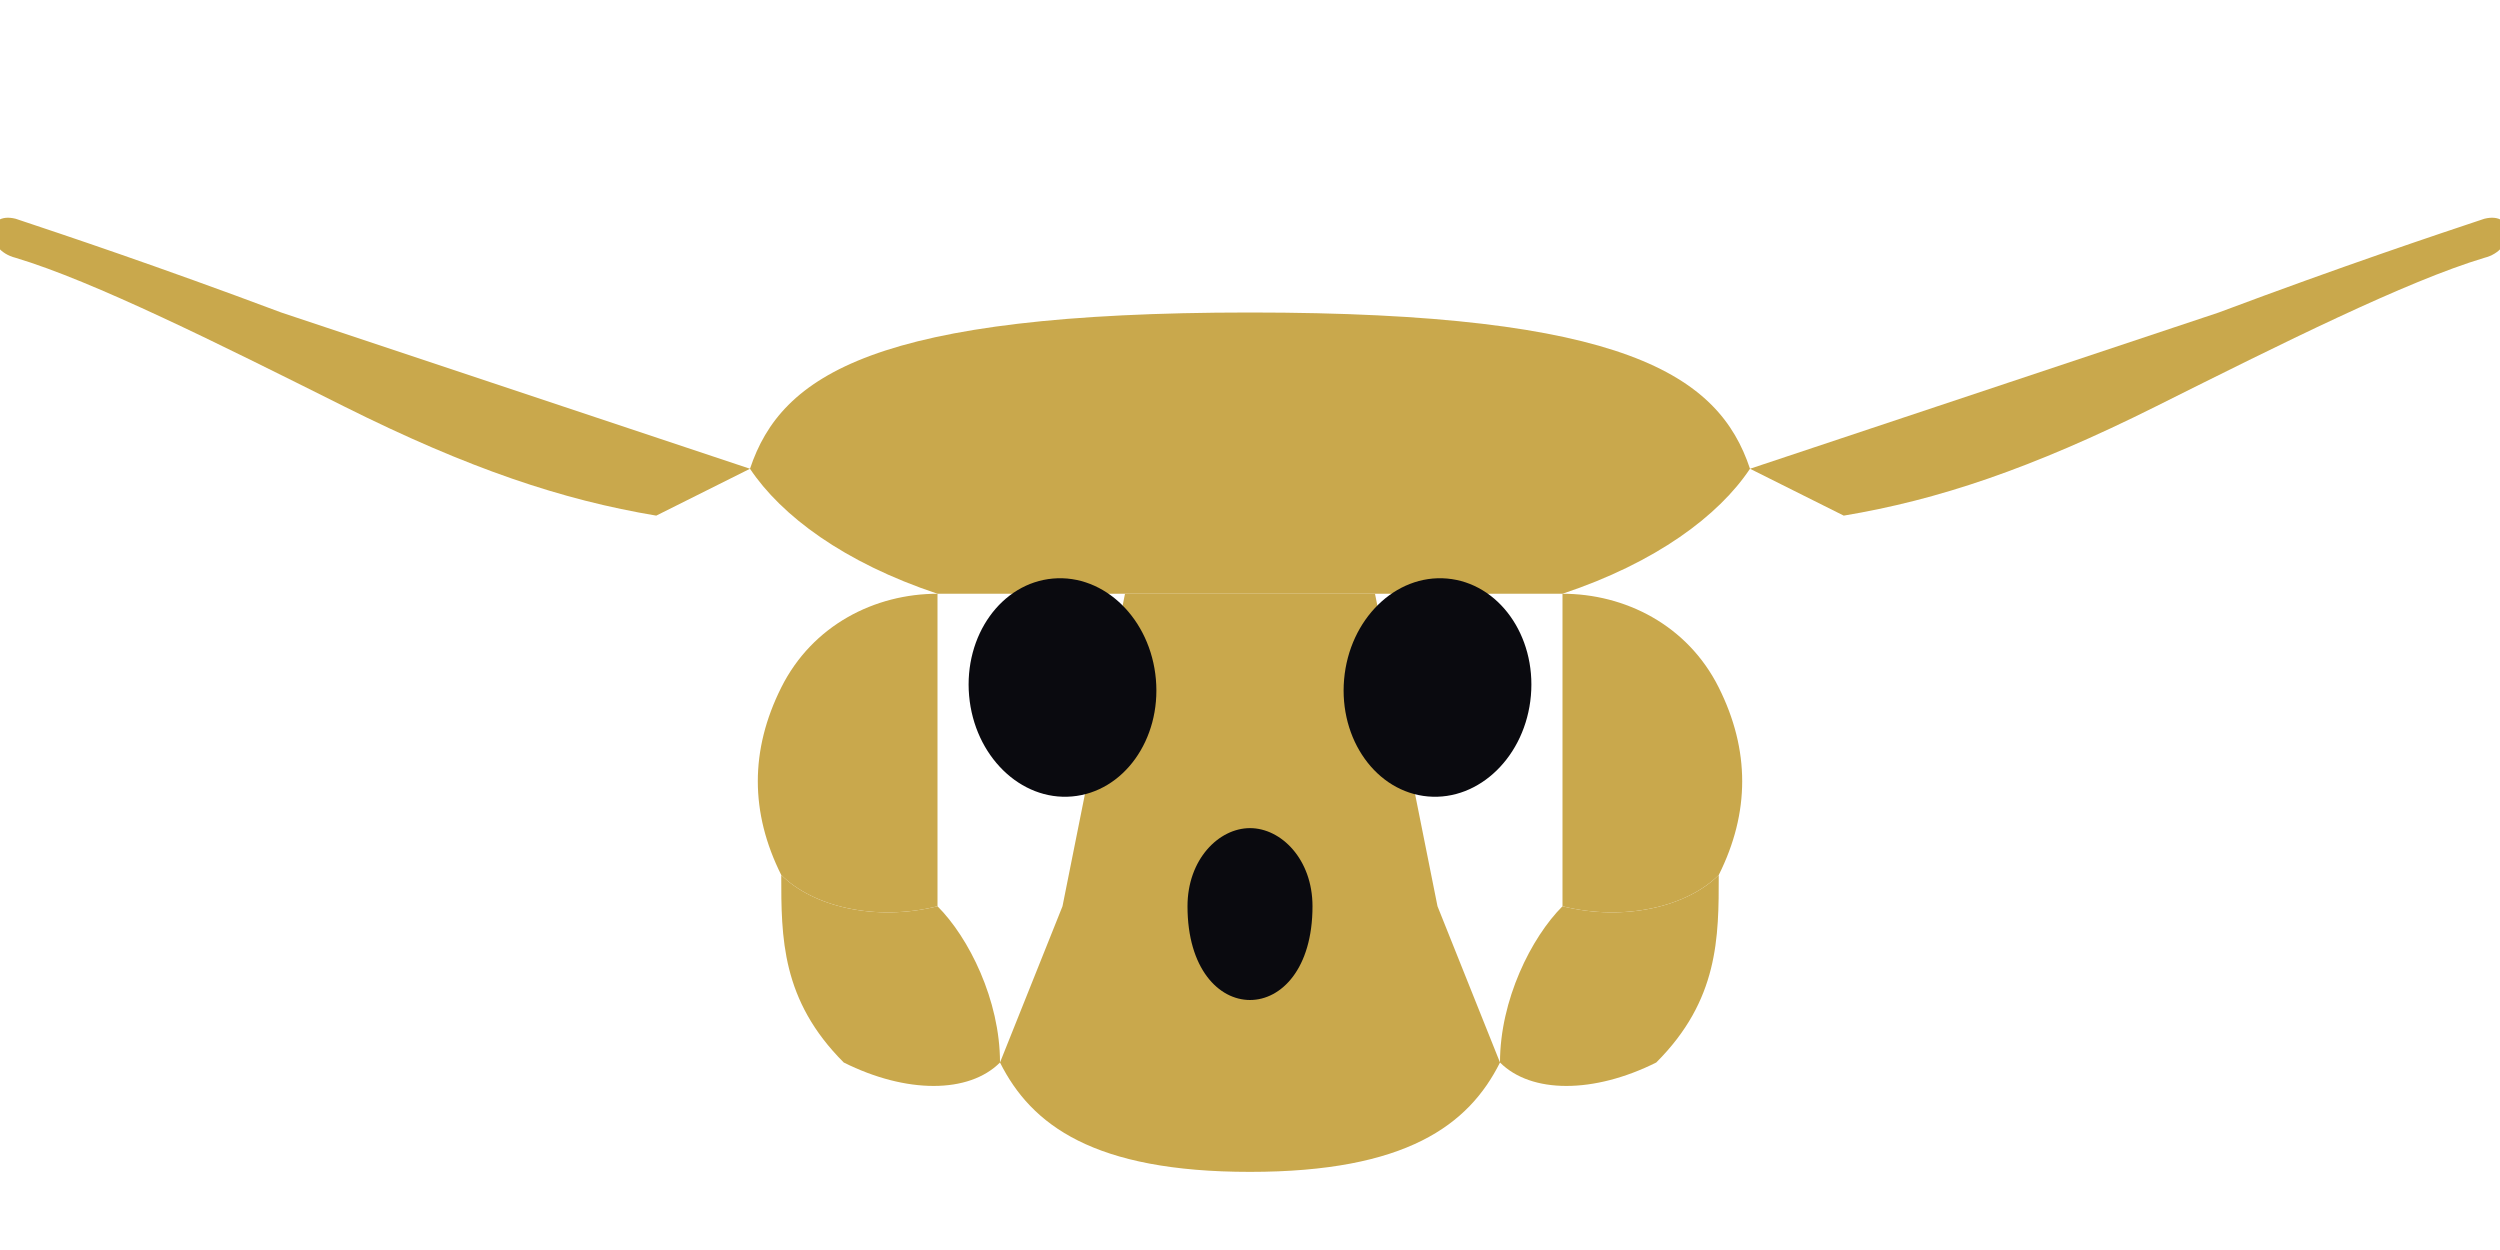
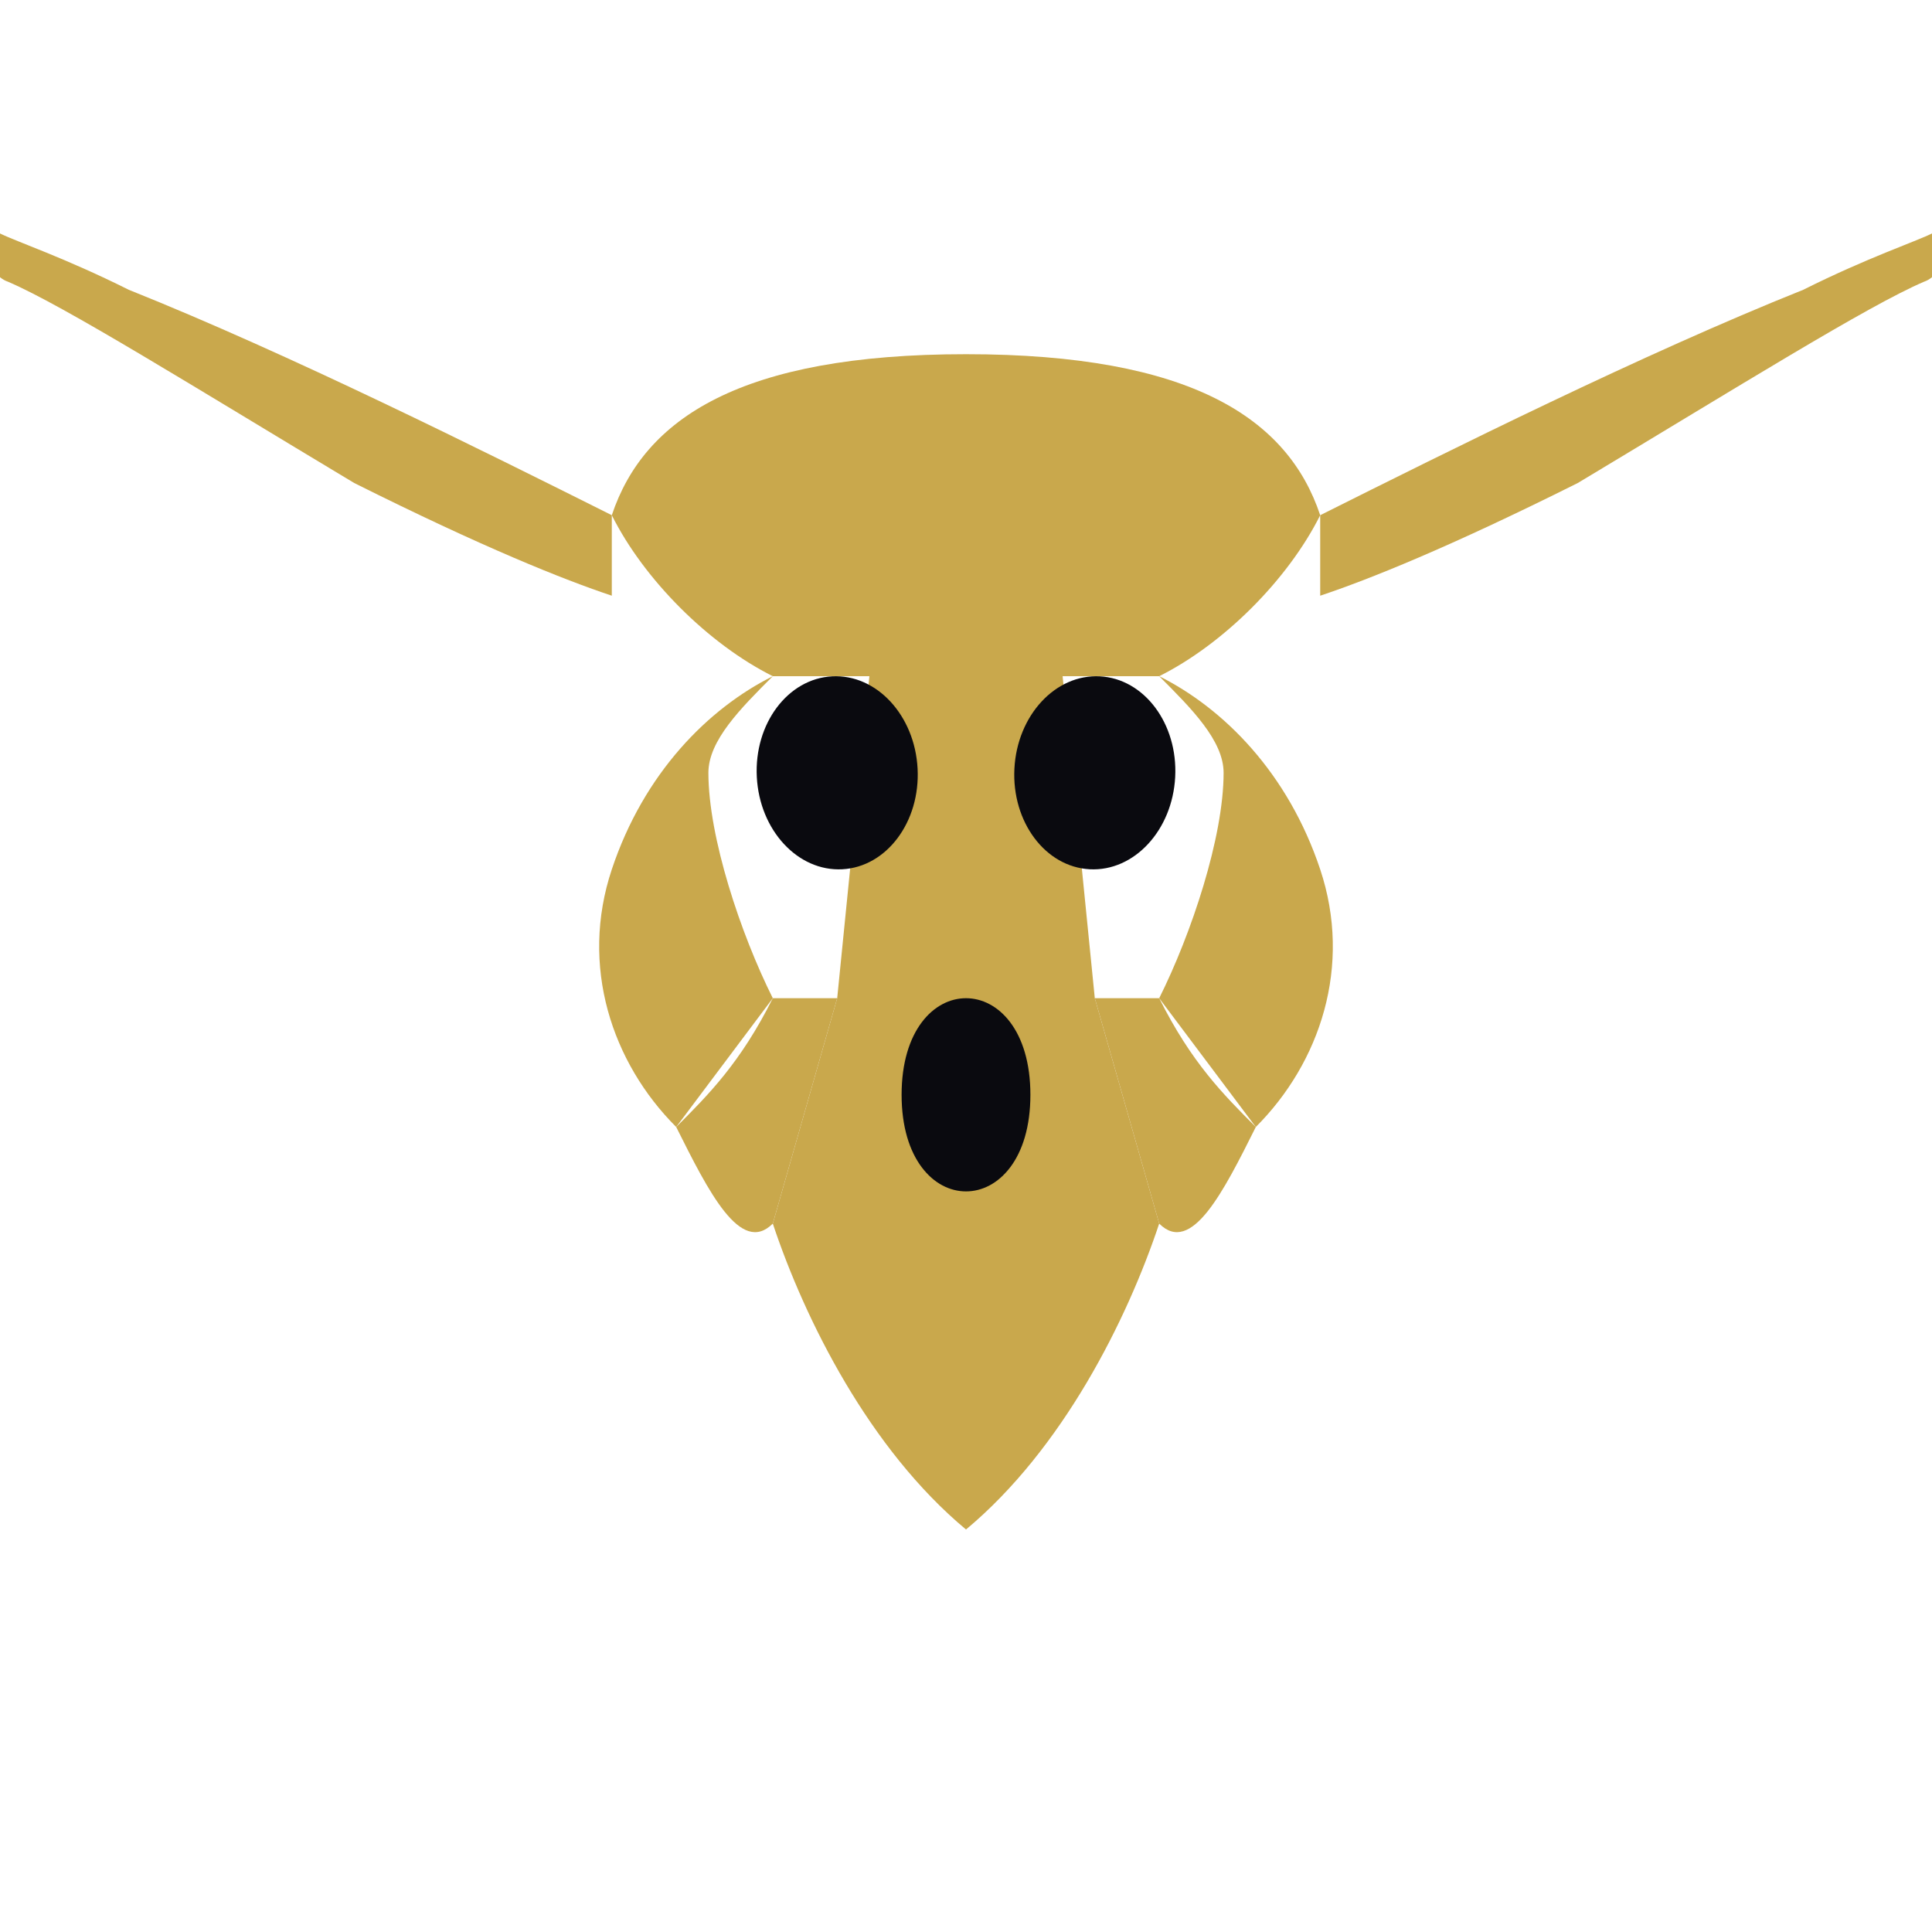
- <svg xmlns="http://www.w3.org/2000/svg" viewBox="0 0 160 80">
-   <path d="M48 30C42 28 30 24 18 20C10 17 4 15 1 14C-1 13.5-1 16 1 16.5C6 18 14 22 22 26C30 30 36 32 42 33Z" fill="#C9A84C" />
-   <path d="M112 30C118 28 130 24 142 20C150 17 156 15 159 14C161 13.5 161 16 159 16.5C154 18 146 22 138 26C130 30 124 32 118 33Z" fill="#C9A84C" />
-   <path d="M48 30C50 24 56 20 80 20C104 20 110 24 112 30C110 33 106 36 100 38L60 38C54 36 50 33 48 30Z" fill="#C9A84C" />
-   <path d="M60 38C56 38 52 40 50 44C48 48 48 52 50 56C52 58 56 59 60 58Z" fill="#C9A84C" />
-   <path d="M100 38C104 38 108 40 110 44C112 48 112 52 110 56C108 58 104 59 100 58Z" fill="#C9A84C" />
-   <path d="M72 38L68 58L64 68C66 72 70 75 80 75C90 75 94 72 96 68L92 58L88 38Z" fill="#C9A84C" />
-   <path d="M60 58C62 60 64 64 64 68C62 70 58 70 54 68C50 64 50 60 50 56C52 58 56 59 60 58Z" fill="#C9A84C" />
-   <path d="M100 58C98 60 96 64 96 68C98 70 102 70 106 68C110 64 110 60 110 56C108 58 104 59 100 58Z" fill="#C9A84C" />
-   <ellipse cx="68" cy="44" rx="6" ry="7" fill="#0A0A0F" transform="rotate(-5 68 44)" />
-   <ellipse cx="92" cy="44" rx="6" ry="7" fill="#0A0A0F" transform="rotate(5 92 44)" />
-   <path d="M76 58C76 55 78 53 80 53C82 53 84 55 84 58C84 62 82 64 80 64C78 64 76 62 76 58Z" fill="#0A0A0F" />
+ <svg xmlns="http://www.w3.org/2000/svg" viewBox="0 0 120 120">
+   <path d="M38 32C30 28 18 22 8 18C4 16 1 15 0 14.5C-1.5 14-1 17 0.5 17.5C4 19 12 24 22 30C30 34 35 36 38 37Z" fill="#C9A84C" />
+   <path d="M82 32C90 28 102 22 112 18C116 16 119 15 120 14.5C121.5 14 121 17 119.5 17.5C116 19 108 24 98 30C90 34 85 36 82 37Z" fill="#C9A84C" />
+   <path d="M38 32C40 26 46 22 60 22C74 22 80 26 82 32C80 36 76 40 72 42L48 42C44 40 40 36 38 32Z" fill="#C9A84C" />
+   <path d="M48 42C44 44 40 48 38 54C36 60 38 66 42 70L48 62C46 58 44 52 44 48C44 46 46 44 48 42Z" fill="#C9A84C" />
+   <path d="M72 42C76 44 80 48 82 54C84 60 82 66 78 70L72 62C74 58 76 52 76 48C76 46 74 44 72 42Z" fill="#C9A84C" />
+   <path d="M54 42L52 62L48 76C50 82 54 90 60 95C66 90 70 82 72 76L68 62L66 42Z" fill="#C9A84C" />
+   <path d="M42 70C44 74 46 78 48 76L52 62L48 62C46 66 44 68 42 70Z" fill="#C9A84C" />
+   <path d="M78 70C76 74 74 78 72 76L68 62L72 62C74 66 76 68 78 70Z" fill="#C9A84C" />
+   <ellipse cx="52" cy="48" rx="5" ry="6" fill="#0A0A0F" transform="rotate(-3 52 48)" />
+   <ellipse cx="68" cy="48" rx="5" ry="6" fill="#0A0A0F" transform="rotate(3 68 48)" />
+   <path d="M56 68C56 64 58 62 60 62C62 62 64 64 64 68C64 72 62 74 60 74C58 74 56 72 56 68Z" fill="#0A0A0F" />
</svg>
